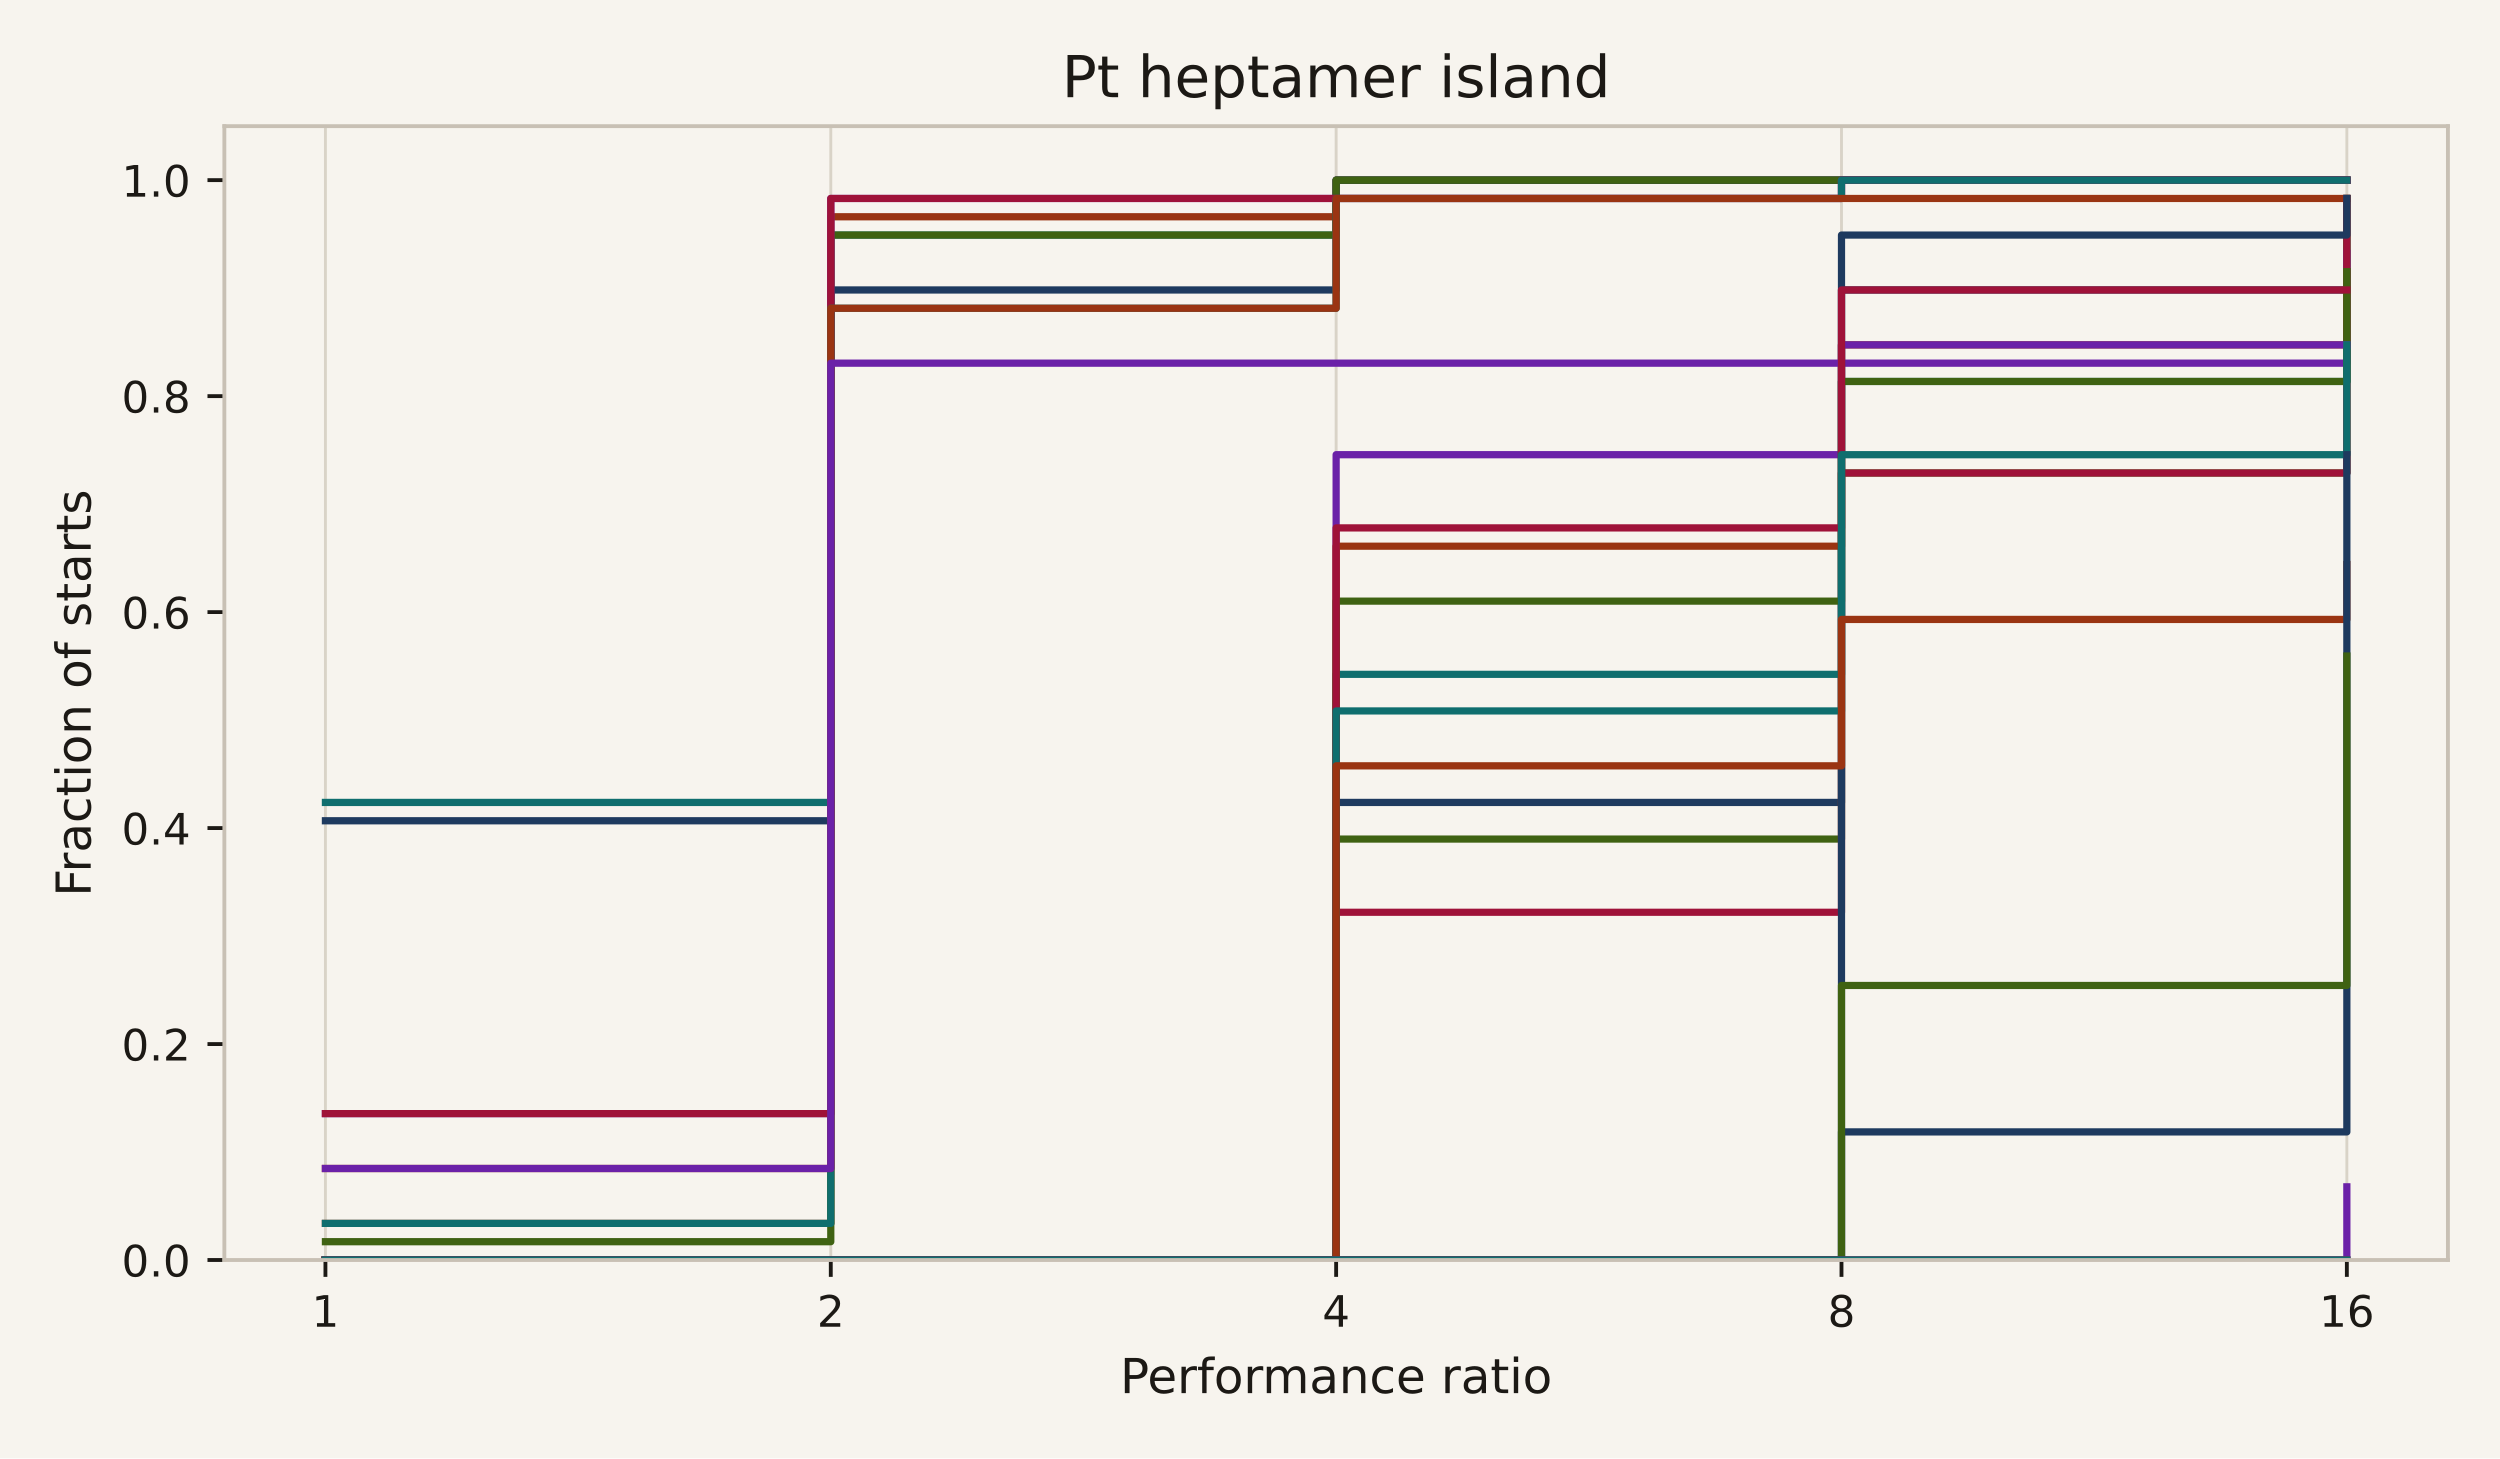
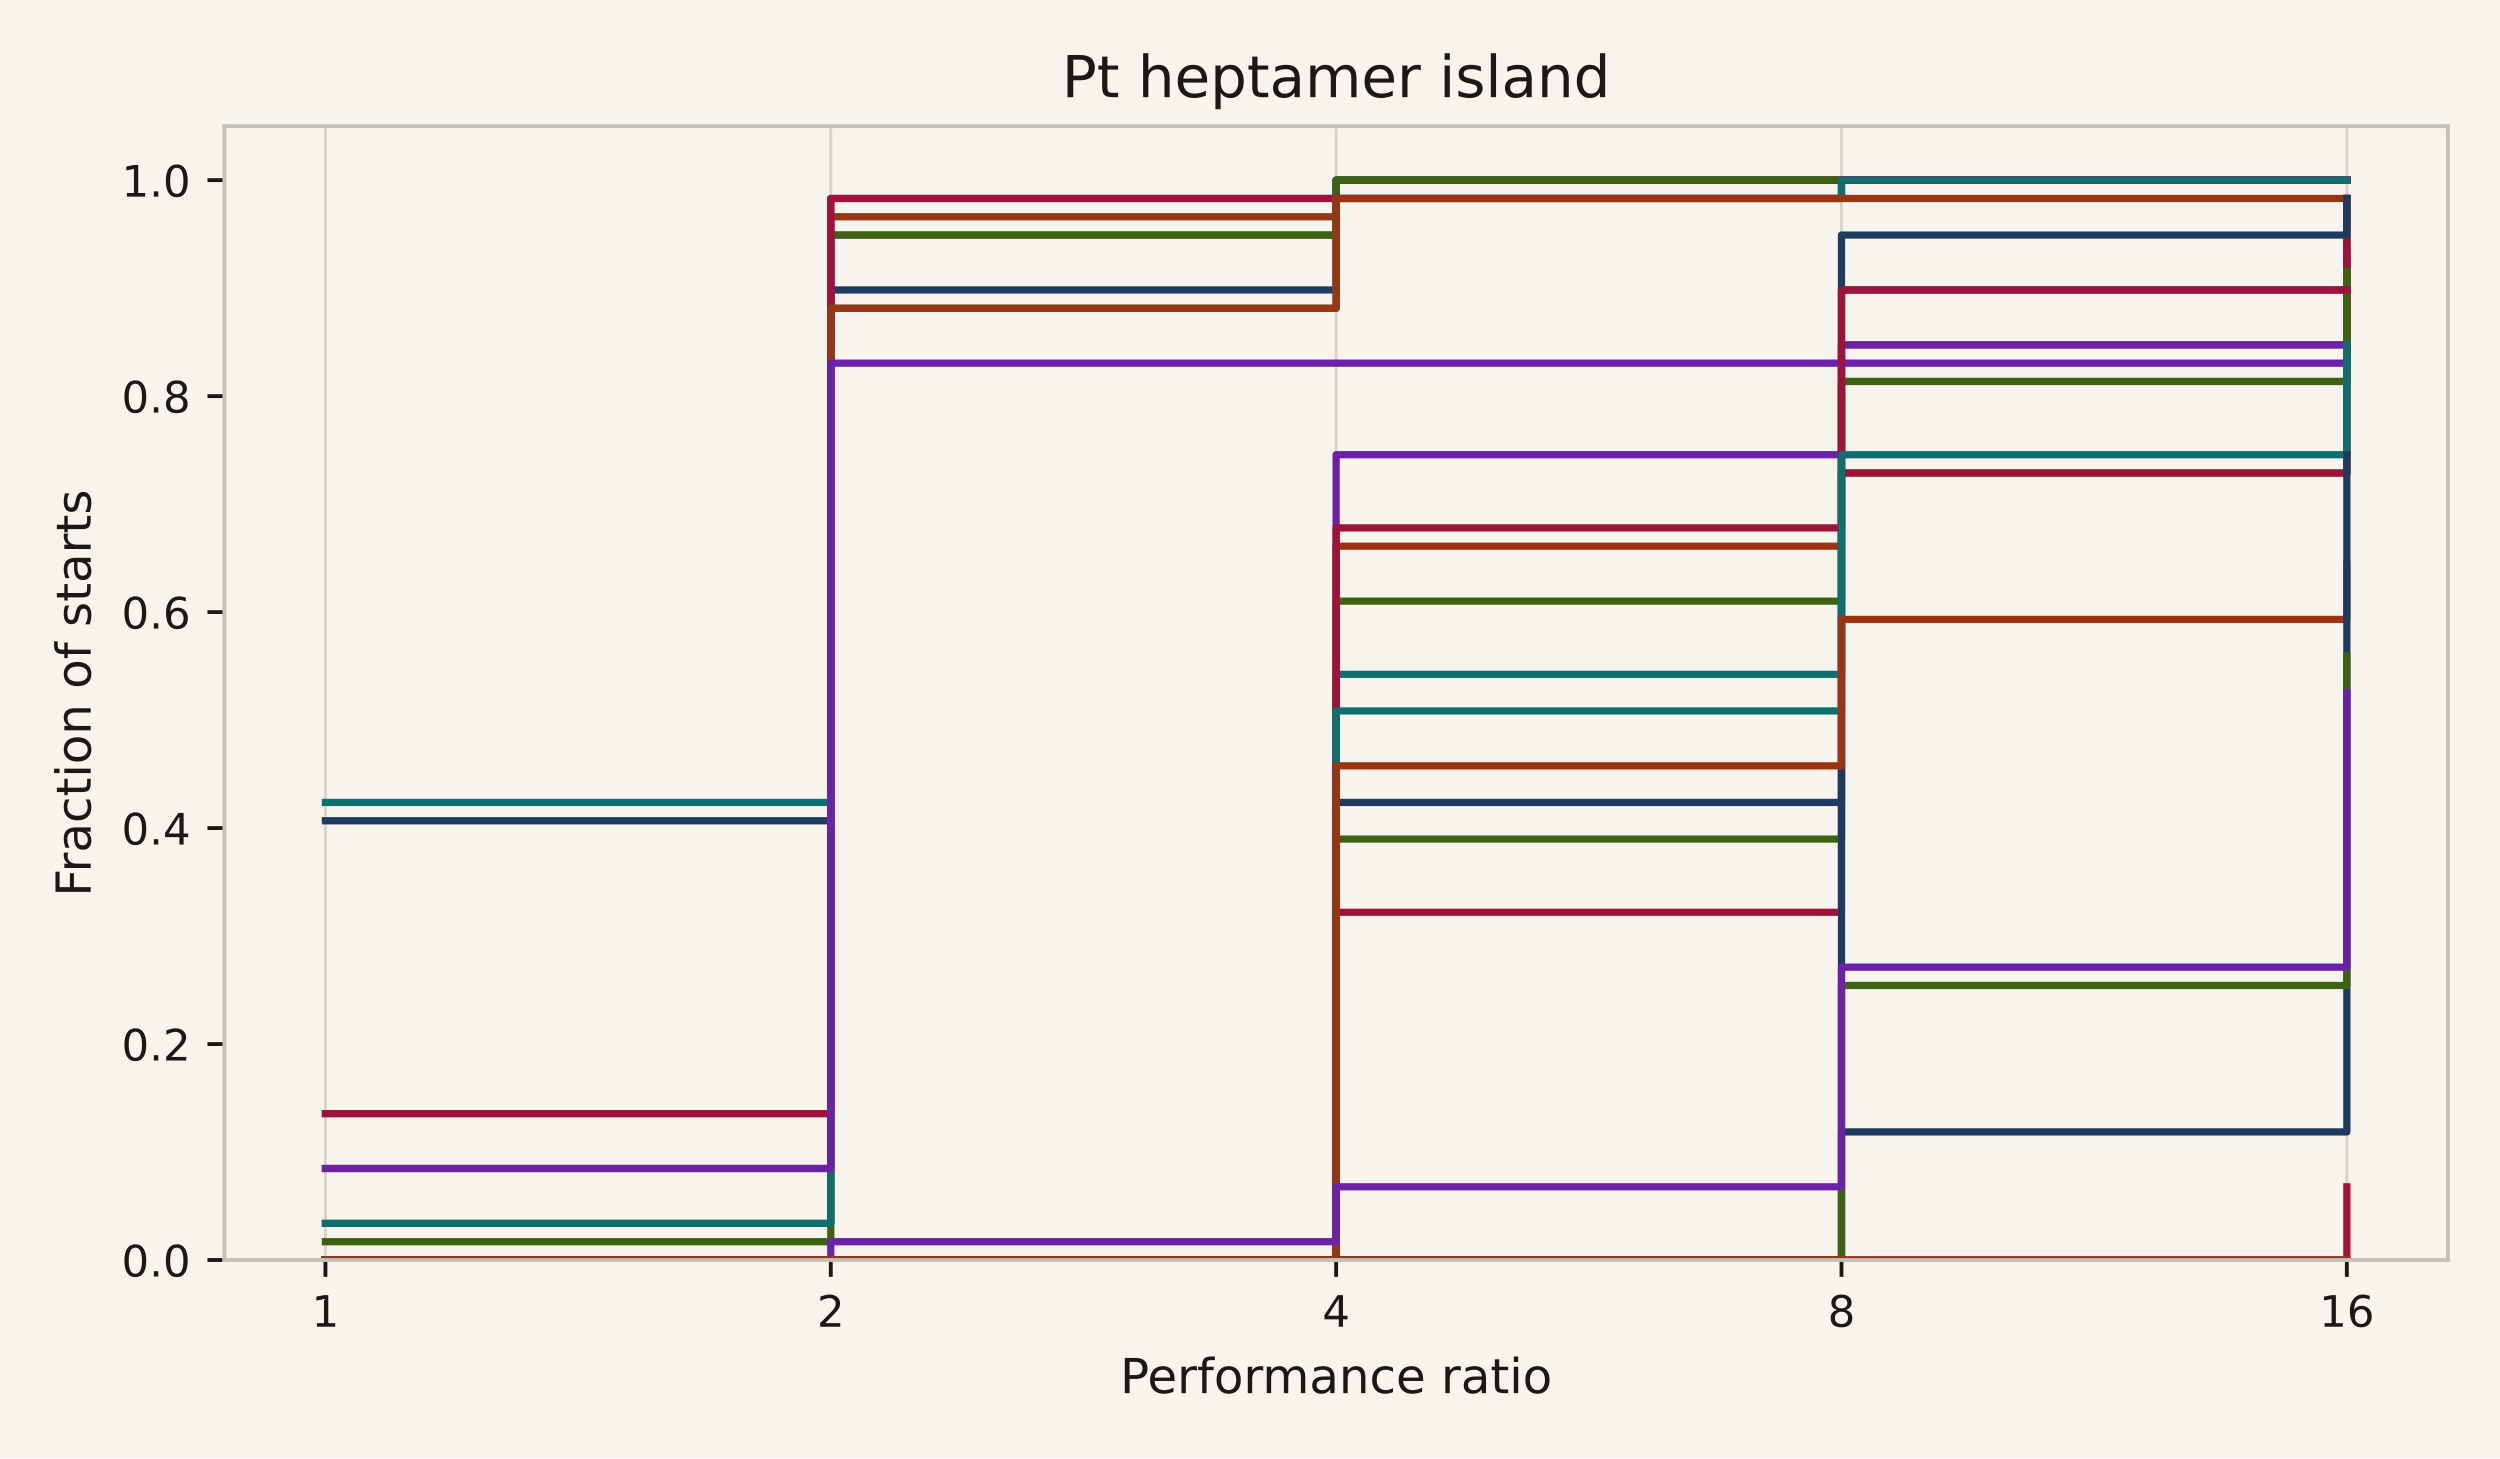
<svg xmlns="http://www.w3.org/2000/svg" xmlns:xlink="http://www.w3.org/1999/xlink" width="518.4pt" height="302.4pt" viewBox="0 0 518.4 302.4" version="1.1">
  <defs>
    <style type="text/css">*{stroke-linejoin: round; stroke-linecap: butt}</style>
  </defs>
  <g id="figure_1">
    <g id="patch_1">
      <path d="M 0 302.4  L 518.4 302.4  L 518.4 0  L 0 0  z " style="fill: #f7f4ee" />
    </g>
    <g id="axes_1">
      <g id="patch_2">
        <path d="M 46.522 261.278  L 507.6 261.278  L 507.6 26.16  L 46.522 26.16  z " style="fill: #f7f4ee" />
      </g>
      <g id="matplotlib.axis_1">
        <g id="xtick_1">
          <g id="line2d_1">
            <path d="M 67.48 261.278  L 67.48 26.16  " clip-path="url(#pdc0ee034fb)" style="fill: none; stroke: #d9d3c7; stroke-width: 0.6; stroke-linecap: square" />
          </g>
          <g id="line2d_2">
            <defs>
              <path id="m0617ce4a32" d="M 0 0  L 0 3.5  " style="stroke: #1c1915; stroke-width: 0.8" />
            </defs>
            <g>
              <use xlink:href="#m0617ce4a32" x="67.48" y="261.278" style="fill: #1c1915; stroke: #1c1915; stroke-width: 0.8" />
            </g>
          </g>
          <g id="text_1">
            <text style="font-size: 9px; font-family: 'DejaVu Sans', 'Bitstream Vera Sans', 'Computer Modern Sans Serif', 'Lucida Grande', 'Verdana', 'Geneva', 'Lucid', 'Arial', 'Helvetica', 'Avant Garde', sans-serif; text-anchor: middle; fill: #1c1915" x="67.48" y="275.116" transform="rotate(-0 67.48042 275.1155)">1</text>
          </g>
        </g>
        <g id="xtick_2">
          <g id="line2d_3">
            <path d="M 172.271 261.278  L 172.271 26.16  " clip-path="url(#pdc0ee034fb)" style="fill: none; stroke: #d9d3c7; stroke-width: 0.6; stroke-linecap: square" />
          </g>
          <g id="line2d_4">
            <g>
              <use xlink:href="#m0617ce4a32" x="172.271" y="261.278" style="fill: #1c1915; stroke: #1c1915; stroke-width: 0.8" />
            </g>
          </g>
          <g id="text_2">
            <text style="font-size: 9px; font-family: 'DejaVu Sans', 'Bitstream Vera Sans', 'Computer Modern Sans Serif', 'Lucida Grande', 'Verdana', 'Geneva', 'Lucid', 'Arial', 'Helvetica', 'Avant Garde', sans-serif; text-anchor: middle; fill: #1c1915" x="172.271" y="275.116" transform="rotate(-0 172.2708 275.1155)">2</text>
          </g>
        </g>
        <g id="xtick_3">
          <g id="line2d_5">
            <path d="M 277.061 261.278  L 277.061 26.16  " clip-path="url(#pdc0ee034fb)" style="fill: none; stroke: #d9d3c7; stroke-width: 0.6; stroke-linecap: square" />
          </g>
          <g id="line2d_6">
            <g>
              <use xlink:href="#m0617ce4a32" x="277.061" y="261.278" style="fill: #1c1915; stroke: #1c1915; stroke-width: 0.8" />
            </g>
          </g>
          <g id="text_3">
            <text style="font-size: 9px; font-family: 'DejaVu Sans', 'Bitstream Vera Sans', 'Computer Modern Sans Serif', 'Lucida Grande', 'Verdana', 'Geneva', 'Lucid', 'Arial', 'Helvetica', 'Avant Garde', sans-serif; text-anchor: middle; fill: #1c1915" x="277.061" y="275.116" transform="rotate(-0 277.0612 275.1155)">4</text>
          </g>
        </g>
        <g id="xtick_4">
          <g id="line2d_7">
            <path d="M 381.852 261.278  L 381.852 26.16  " clip-path="url(#pdc0ee034fb)" style="fill: none; stroke: #d9d3c7; stroke-width: 0.6; stroke-linecap: square" />
          </g>
          <g id="line2d_8">
            <g>
              <use xlink:href="#m0617ce4a32" x="381.852" y="261.278" style="fill: #1c1915; stroke: #1c1915; stroke-width: 0.8" />
            </g>
          </g>
          <g id="text_4">
            <text style="font-size: 9px; font-family: 'DejaVu Sans', 'Bitstream Vera Sans', 'Computer Modern Sans Serif', 'Lucida Grande', 'Verdana', 'Geneva', 'Lucid', 'Arial', 'Helvetica', 'Avant Garde', sans-serif; text-anchor: middle; fill: #1c1915" x="381.852" y="275.116" transform="rotate(-0 381.8515 275.1155)">8</text>
          </g>
        </g>
        <g id="xtick_5">
          <g id="line2d_9">
            <path d="M 486.642 261.278  L 486.642 26.16  " clip-path="url(#pdc0ee034fb)" style="fill: none; stroke: #d9d3c7; stroke-width: 0.6; stroke-linecap: square" />
          </g>
          <g id="line2d_10">
            <g>
              <use xlink:href="#m0617ce4a32" x="486.642" y="261.278" style="fill: #1c1915; stroke: #1c1915; stroke-width: 0.8" />
            </g>
          </g>
          <g id="text_5">
            <text style="font-size: 9px; font-family: 'DejaVu Sans', 'Bitstream Vera Sans', 'Computer Modern Sans Serif', 'Lucida Grande', 'Verdana', 'Geneva', 'Lucid', 'Arial', 'Helvetica', 'Avant Garde', sans-serif; text-anchor: middle; fill: #1c1915" x="486.642" y="275.116" transform="rotate(-0 486.6419 275.1155)">16</text>
          </g>
        </g>
        <g id="text_6">
          <text style="font-size: 10px; font-family: 'DejaVu Sans', 'Bitstream Vera Sans', 'Computer Modern Sans Serif', 'Lucida Grande', 'Verdana', 'Geneva', 'Lucid', 'Arial', 'Helvetica', 'Avant Garde', sans-serif; text-anchor: middle; fill: #1c1915" x="277.061" y="288.876" transform="rotate(-0 277.0612 288.8761)">Performance ratio</text>
        </g>
      </g>
      <g id="matplotlib.axis_2">
        <g id="ytick_1">
          <g id="line2d_11">
            <defs>
              <path id="m97dde00479" d="M 0 0  L -3.5 0  " style="stroke: #1c1915; stroke-width: 0.8" />
            </defs>
            <g>
              <use xlink:href="#m97dde00479" x="46.522" y="261.278" style="fill: #1c1915; stroke: #1c1915; stroke-width: 0.8" />
            </g>
          </g>
          <g id="text_7">
            <text style="font-size: 9px; font-family: 'DejaVu Sans', 'Bitstream Vera Sans', 'Computer Modern Sans Serif', 'Lucida Grande', 'Verdana', 'Geneva', 'Lucid', 'Arial', 'Helvetica', 'Avant Garde', sans-serif; text-anchor: end; fill: #1c1915" x="39.522" y="264.697" transform="rotate(-0 39.52234 264.6966)">0.0</text>
          </g>
        </g>
        <g id="ytick_2">
          <g id="line2d_12">
            <g>
              <use xlink:href="#m97dde00479" x="46.522" y="216.493" style="fill: #1c1915; stroke: #1c1915; stroke-width: 0.8" />
            </g>
          </g>
          <g id="text_8">
            <text style="font-size: 9px; font-family: 'DejaVu Sans', 'Bitstream Vera Sans', 'Computer Modern Sans Serif', 'Lucida Grande', 'Verdana', 'Geneva', 'Lucid', 'Arial', 'Helvetica', 'Avant Garde', sans-serif; text-anchor: end; fill: #1c1915" x="39.522" y="219.912" transform="rotate(-0 39.52234 219.9123)">0.2</text>
          </g>
        </g>
        <g id="ytick_3">
          <g id="line2d_13">
            <g>
              <use xlink:href="#m97dde00479" x="46.522" y="171.709" style="fill: #1c1915; stroke: #1c1915; stroke-width: 0.8" />
            </g>
          </g>
          <g id="text_9">
            <text style="font-size: 9px; font-family: 'DejaVu Sans', 'Bitstream Vera Sans', 'Computer Modern Sans Serif', 'Lucida Grande', 'Verdana', 'Geneva', 'Lucid', 'Arial', 'Helvetica', 'Avant Garde', sans-serif; text-anchor: end; fill: #1c1915" x="39.522" y="175.128" transform="rotate(-0 39.52234 175.128)">0.4</text>
          </g>
        </g>
        <g id="ytick_4">
          <g id="line2d_14">
            <g>
              <use xlink:href="#m97dde00479" x="46.522" y="126.925" style="fill: #1c1915; stroke: #1c1915; stroke-width: 0.8" />
            </g>
          </g>
          <g id="text_10">
            <text style="font-size: 9px; font-family: 'DejaVu Sans', 'Bitstream Vera Sans', 'Computer Modern Sans Serif', 'Lucida Grande', 'Verdana', 'Geneva', 'Lucid', 'Arial', 'Helvetica', 'Avant Garde', sans-serif; text-anchor: end; fill: #1c1915" x="39.522" y="130.344" transform="rotate(-0 39.52234 130.3437)">0.6</text>
          </g>
        </g>
        <g id="ytick_5">
          <g id="line2d_15">
            <g>
              <use xlink:href="#m97dde00479" x="46.522" y="82.14" style="fill: #1c1915; stroke: #1c1915; stroke-width: 0.8" />
            </g>
          </g>
          <g id="text_11">
            <text style="font-size: 9px; font-family: 'DejaVu Sans', 'Bitstream Vera Sans', 'Computer Modern Sans Serif', 'Lucida Grande', 'Verdana', 'Geneva', 'Lucid', 'Arial', 'Helvetica', 'Avant Garde', sans-serif; text-anchor: end; fill: #1c1915" x="39.522" y="85.559" transform="rotate(-0 39.52234 85.55934)">0.8</text>
          </g>
        </g>
        <g id="ytick_6">
          <g id="line2d_16">
            <g>
              <use xlink:href="#m97dde00479" x="46.522" y="37.356" style="fill: #1c1915; stroke: #1c1915; stroke-width: 0.8" />
            </g>
          </g>
          <g id="text_12">
            <text style="font-size: 9px; font-family: 'DejaVu Sans', 'Bitstream Vera Sans', 'Computer Modern Sans Serif', 'Lucida Grande', 'Verdana', 'Geneva', 'Lucid', 'Arial', 'Helvetica', 'Avant Garde', sans-serif; text-anchor: end; fill: #1c1915" x="39.522" y="40.775" transform="rotate(-0 39.52234 40.77502)">1.0</text>
          </g>
        </g>
        <g id="text_13">
          <text style="font-size: 10px; font-family: 'DejaVu Sans', 'Bitstream Vera Sans', 'Computer Modern Sans Serif', 'Lucida Grande', 'Verdana', 'Geneva', 'Lucid', 'Arial', 'Helvetica', 'Avant Garde', sans-serif; text-anchor: middle; fill: #1c1915" x="18.807" y="143.719" transform="rotate(-90 18.80719 143.7188)">Fraction of starts</text>
        </g>
      </g>
      <g id="line2d_17">
        <path d="M 67.48 166.396  L 172.271 166.396  L 172.271 48.742  L 277.061 48.742  L 277.061 37.356  L 381.852 37.356  L 381.852 37.356  L 486.642 37.356  L 486.642 37.356  " clip-path="url(#pdc0ee034fb)" style="fill: none; stroke: #0f6e6e; stroke-width: 1.5; stroke-linecap: square" />
      </g>
      <g id="line2d_18">
        <path d="M 67.48 253.687  L 172.271 253.687  L 172.271 44.947  L 277.061 44.947  L 277.061 37.356  L 381.852 37.356  L 381.852 37.356  L 486.642 37.356  L 486.642 37.356  " clip-path="url(#pdc0ee034fb)" style="fill: none; stroke: #9a3412; stroke-width: 1.5; stroke-linecap: square" />
      </g>
      <g id="line2d_19">
        <path d="M 67.48 170.191  L 172.271 170.191  L 172.271 60.128  L 277.061 60.128  L 277.061 37.356  L 381.852 37.356  L 381.852 37.356  L 486.642 37.356  L 486.642 37.356  " clip-path="url(#pdc0ee034fb)" style="fill: none; stroke: #1e3a5f; stroke-width: 1.5; stroke-linecap: square" />
      </g>
      <g id="line2d_20">
        <path d="M 67.48 257.482  L 172.271 257.482  L 172.271 48.742  L 277.061 48.742  L 277.061 37.356  L 381.852 37.356  L 381.852 37.356  L 486.642 37.356  L 486.642 37.356  " clip-path="url(#pdc0ee034fb)" style="fill: none; stroke: #3f6212; stroke-width: 1.5; stroke-linecap: square" />
      </g>
      <g id="line2d_21">
        <path d="M 67.48 230.915  L 172.271 230.915  L 172.271 41.151  L 277.061 41.151  L 277.061 41.151  L 381.852 41.151  L 381.852 37.356  L 486.642 37.356  L 486.642 37.356  " clip-path="url(#pdc0ee034fb)" style="fill: none; stroke: #6b21a8; stroke-width: 1.5; stroke-linecap: square" />
      </g>
      <g id="line2d_22">
        <path d="M 67.48 230.915  L 172.271 230.915  L 172.271 41.151  L 277.061 41.151  L 277.061 41.151  L 381.852 41.151  L 381.852 37.356  L 486.642 37.356  L 486.642 37.356  " clip-path="url(#pdc0ee034fb)" style="fill: none; stroke: #9f1239; stroke-width: 1.5; stroke-linecap: square" />
      </g>
      <g id="line2d_23">
        <path d="M 67.48 253.687  L 172.271 253.687  L 172.271 63.923  L 277.061 63.923  L 277.061 41.151  L 381.852 41.151  L 381.852 37.356  L 486.642 37.356  L 486.642 37.356  " clip-path="url(#pdc0ee034fb)" style="fill: none; stroke: #0f6e6e; stroke-width: 1.5; stroke-linecap: square" />
      </g>
      <g id="line2d_24">
        <path d="M 67.48 242.301  L 172.271 242.301  L 172.271 63.923  L 277.061 63.923  L 277.061 41.151  L 381.852 41.151  L 381.852 41.151  L 486.642 41.151  L 486.642 41.151  " clip-path="url(#pdc0ee034fb)" style="fill: none; stroke: #9a3412; stroke-width: 1.5; stroke-linecap: square" />
      </g>
      <g id="line2d_25">
        <path d="M 67.48 261.278  L 172.271 261.278  L 172.271 261.278  L 277.061 261.278  L 277.061 166.396  L 381.852 166.396  L 381.852 60.128  L 486.642 60.128  L 486.642 41.151  " clip-path="url(#pdc0ee034fb)" style="fill: none; stroke: #1e3a5f; stroke-width: 1.5; stroke-linecap: square" />
      </g>
      <g id="line2d_26">
        <path d="M 67.48 261.278  L 172.271 261.278  L 172.271 261.278  L 277.061 261.278  L 277.061 173.986  L 381.852 173.986  L 381.852 98.081  L 486.642 98.081  L 486.642 41.151  " clip-path="url(#pdc0ee034fb)" style="fill: none; stroke: #3f6212; stroke-width: 1.5; stroke-linecap: square" />
      </g>
      <g id="line2d_27">
        <path d="M 67.48 261.278  L 172.271 261.278  L 172.271 261.278  L 277.061 261.278  L 277.061 94.285  L 381.852 94.285  L 381.852 75.309  L 486.642 75.309  L 486.642 52.537  " clip-path="url(#pdc0ee034fb)" style="fill: none; stroke: #6b21a8; stroke-width: 1.5; stroke-linecap: square" />
      </g>
      <g id="line2d_28">
        <path d="M 67.48 261.278  L 172.271 261.278  L 172.271 261.278  L 277.061 261.278  L 277.061 189.167  L 381.852 189.167  L 381.852 98.081  L 486.642 98.081  L 486.642 41.151  " clip-path="url(#pdc0ee034fb)" style="fill: none; stroke: #9f1239; stroke-width: 1.5; stroke-linecap: square" />
      </g>
      <g id="line2d_29">
        <path d="M 67.48 261.278  L 172.271 261.278  L 172.271 261.278  L 277.061 261.278  L 277.061 139.829  L 381.852 139.829  L 381.852 79.104  L 486.642 79.104  L 486.642 56.332  " clip-path="url(#pdc0ee034fb)" style="fill: none; stroke: #0f6e6e; stroke-width: 1.5; stroke-linecap: square" />
      </g>
      <g id="line2d_30">
        <path d="M 67.48 261.278  L 172.271 261.278  L 172.271 261.278  L 277.061 261.278  L 277.061 113.262  L 381.852 113.262  L 381.852 71.514  L 486.642 71.514  L 486.642 56.332  " clip-path="url(#pdc0ee034fb)" style="fill: none; stroke: #9a3412; stroke-width: 1.5; stroke-linecap: square" />
      </g>
      <g id="line2d_31">
        <path d="M 67.48 261.278  L 172.271 261.278  L 172.271 261.278  L 277.061 261.278  L 277.061 261.278  L 381.852 261.278  L 381.852 48.742  L 486.642 48.742  L 486.642 41.151  " clip-path="url(#pdc0ee034fb)" style="fill: none; stroke: #1e3a5f; stroke-width: 1.5; stroke-linecap: square" />
      </g>
      <g id="line2d_32">
        <path d="M 67.48 261.278  L 172.271 261.278  L 172.271 261.278  L 277.061 261.278  L 277.061 124.648  L 381.852 124.648  L 381.852 79.104  L 486.642 79.104  L 486.642 56.332  " clip-path="url(#pdc0ee034fb)" style="fill: none; stroke: #3f6212; stroke-width: 1.5; stroke-linecap: square" />
      </g>
      <g id="line2d_33">
        <path d="M 67.48 242.301  L 172.271 242.301  L 172.271 75.309  L 277.061 75.309  L 277.061 75.309  L 381.852 75.309  L 381.852 71.514  L 486.642 71.514  L 486.642 71.514  " clip-path="url(#pdc0ee034fb)" style="fill: none; stroke: #6b21a8; stroke-width: 1.5; stroke-linecap: square" />
      </g>
      <g id="line2d_34">
        <path d="M 67.48 261.278  L 172.271 261.278  L 172.271 261.278  L 277.061 261.278  L 277.061 109.466  L 381.852 109.466  L 381.852 60.128  L 486.642 60.128  L 486.642 60.128  " clip-path="url(#pdc0ee034fb)" style="fill: none; stroke: #9f1239; stroke-width: 1.5; stroke-linecap: square" />
      </g>
      <g id="line2d_35">
        <path d="M 67.48 261.278  L 172.271 261.278  L 172.271 261.278  L 277.061 261.278  L 277.061 147.419  L 381.852 147.419  L 381.852 94.285  L 486.642 94.285  L 486.642 71.514  " clip-path="url(#pdc0ee034fb)" style="fill: none; stroke: #0f6e6e; stroke-width: 1.5; stroke-linecap: square" />
      </g>
      <g id="line2d_36">
        <path d="M 67.48 261.278  L 172.271 261.278  L 172.271 261.278  L 277.061 261.278  L 277.061 158.805  L 381.852 158.805  L 381.852 128.443  L 486.642 128.443  L 486.642 117.057  " clip-path="url(#pdc0ee034fb)" style="fill: none; stroke: #9a3412; stroke-width: 1.5; stroke-linecap: square" />
      </g>
      <g id="line2d_37">
        <path d="M 67.48 261.278  L 172.271 261.278  L 172.271 261.278  L 277.061 261.278  L 277.061 261.278  L 381.852 261.278  L 381.852 234.711  L 486.642 234.711  L 486.642 94.285  " clip-path="url(#pdc0ee034fb)" style="fill: none; stroke: #1e3a5f; stroke-width: 1.5; stroke-linecap: square" />
      </g>
      <g id="line2d_38">
        <path d="M 67.48 261.278  L 172.271 261.278  L 172.271 261.278  L 277.061 261.278  L 277.061 261.278  L 381.852 261.278  L 381.852 204.348  L 486.642 204.348  L 486.642 136.033  " clip-path="url(#pdc0ee034fb)" style="fill: none; stroke: #3f6212; stroke-width: 1.5; stroke-linecap: square" />
      </g>
      <g id="line2d_39">
-         <path d="M 67.48 261.278  L 172.271 261.278  L 172.271 261.278  L 277.061 261.278  L 277.061 261.278  L 381.852 261.278  L 381.852 261.278  L 486.642 261.278  L 486.642 246.097  " clip-path="url(#pdc0ee034fb)" style="fill: none; stroke: #6b21a8; stroke-width: 1.5; stroke-linecap: square" />
+         <path d="M 67.48 261.278  L 172.271 261.278  L 172.271 257.482  L 277.061 257.482  L 277.061 246.097  L 381.852 246.097  L 381.852 200.553  L 486.642 200.553  L 486.642 143.624  " clip-path="url(#pdc0ee034fb)" style="fill: none; stroke: #6b21a8; stroke-width: 1.5; stroke-linecap: square" />
      </g>
      <g id="line2d_40">
-         <path d="M 67.48 261.278  L 172.271 261.278  L 172.271 261.278  L 277.061 261.278  L 277.061 261.278  L 381.852 261.278  L 381.852 261.278  L 486.642 261.278  L 486.642 261.278  " clip-path="url(#pdc0ee034fb)" style="fill: none; stroke: #9f1239; stroke-width: 1.5; stroke-linecap: square" />
+         <path d="M 67.48 261.278  L 172.271 261.278  L 172.271 261.278  L 277.061 261.278  L 277.061 261.278  L 381.852 261.278  L 381.852 261.278  L 486.642 261.278  L 486.642 246.097  " clip-path="url(#pdc0ee034fb)" style="fill: none; stroke: #9f1239; stroke-width: 1.5; stroke-linecap: square" />
      </g>
      <g id="line2d_41">
        <path d="M 67.48 261.278  L 172.271 261.278  L 172.271 261.278  L 277.061 261.278  L 277.061 261.278  L 381.852 261.278  L 381.852 261.278  L 486.642 261.278  L 486.642 261.278  " clip-path="url(#pdc0ee034fb)" style="fill: none; stroke: #0f6e6e; stroke-width: 1.5; stroke-linecap: square" />
+       </g>
+       <g id="line2d_42">
+         <path d="M 67.48 261.278  L 172.271 261.278  L 172.271 261.278  L 277.061 261.278  L 277.061 261.278  L 381.852 261.278  L 381.852 261.278  L 486.642 261.278  L 486.642 261.278  " clip-path="url(#pdc0ee034fb)" style="fill: none; stroke: #9a3412; stroke-width: 1.5; stroke-linecap: square" />
      </g>
      <g id="patch_3">
        <path d="M 46.522 261.278  L 46.522 26.16  " style="fill: none; stroke: #c8c0b4; stroke-width: 0.8; stroke-linejoin: miter; stroke-linecap: square" />
      </g>
      <g id="patch_4">
        <path d="M 507.6 261.278  L 507.6 26.16  " style="fill: none; stroke: #c8c0b4; stroke-width: 0.8; stroke-linejoin: miter; stroke-linecap: square" />
      </g>
      <g id="patch_5">
        <path d="M 46.522 261.278  L 507.6 261.278  " style="fill: none; stroke: #c8c0b4; stroke-width: 0.8; stroke-linejoin: miter; stroke-linecap: square" />
      </g>
      <g id="patch_6">
        <path d="M 46.522 26.16  L 507.6 26.16  " style="fill: none; stroke: #c8c0b4; stroke-width: 0.8; stroke-linejoin: miter; stroke-linecap: square" />
      </g>
      <g id="text_14">
        <text style="font-size: 12px; font-family: 'DejaVu Sans', 'Bitstream Vera Sans', 'Computer Modern Sans Serif', 'Lucida Grande', 'Verdana', 'Geneva', 'Lucid', 'Arial', 'Helvetica', 'Avant Garde', sans-serif; text-anchor: middle; fill: #1c1915" x="277.061" y="20.16" transform="rotate(-0 277.0612 20.16)">Pt heptamer island</text>
      </g>
    </g>
  </g>
  <defs>
    <clipPath id="pdc0ee034fb">
      <rect x="46.522" y="26.16" width="461.078" height="235.118" />
    </clipPath>
  </defs>
</svg>
